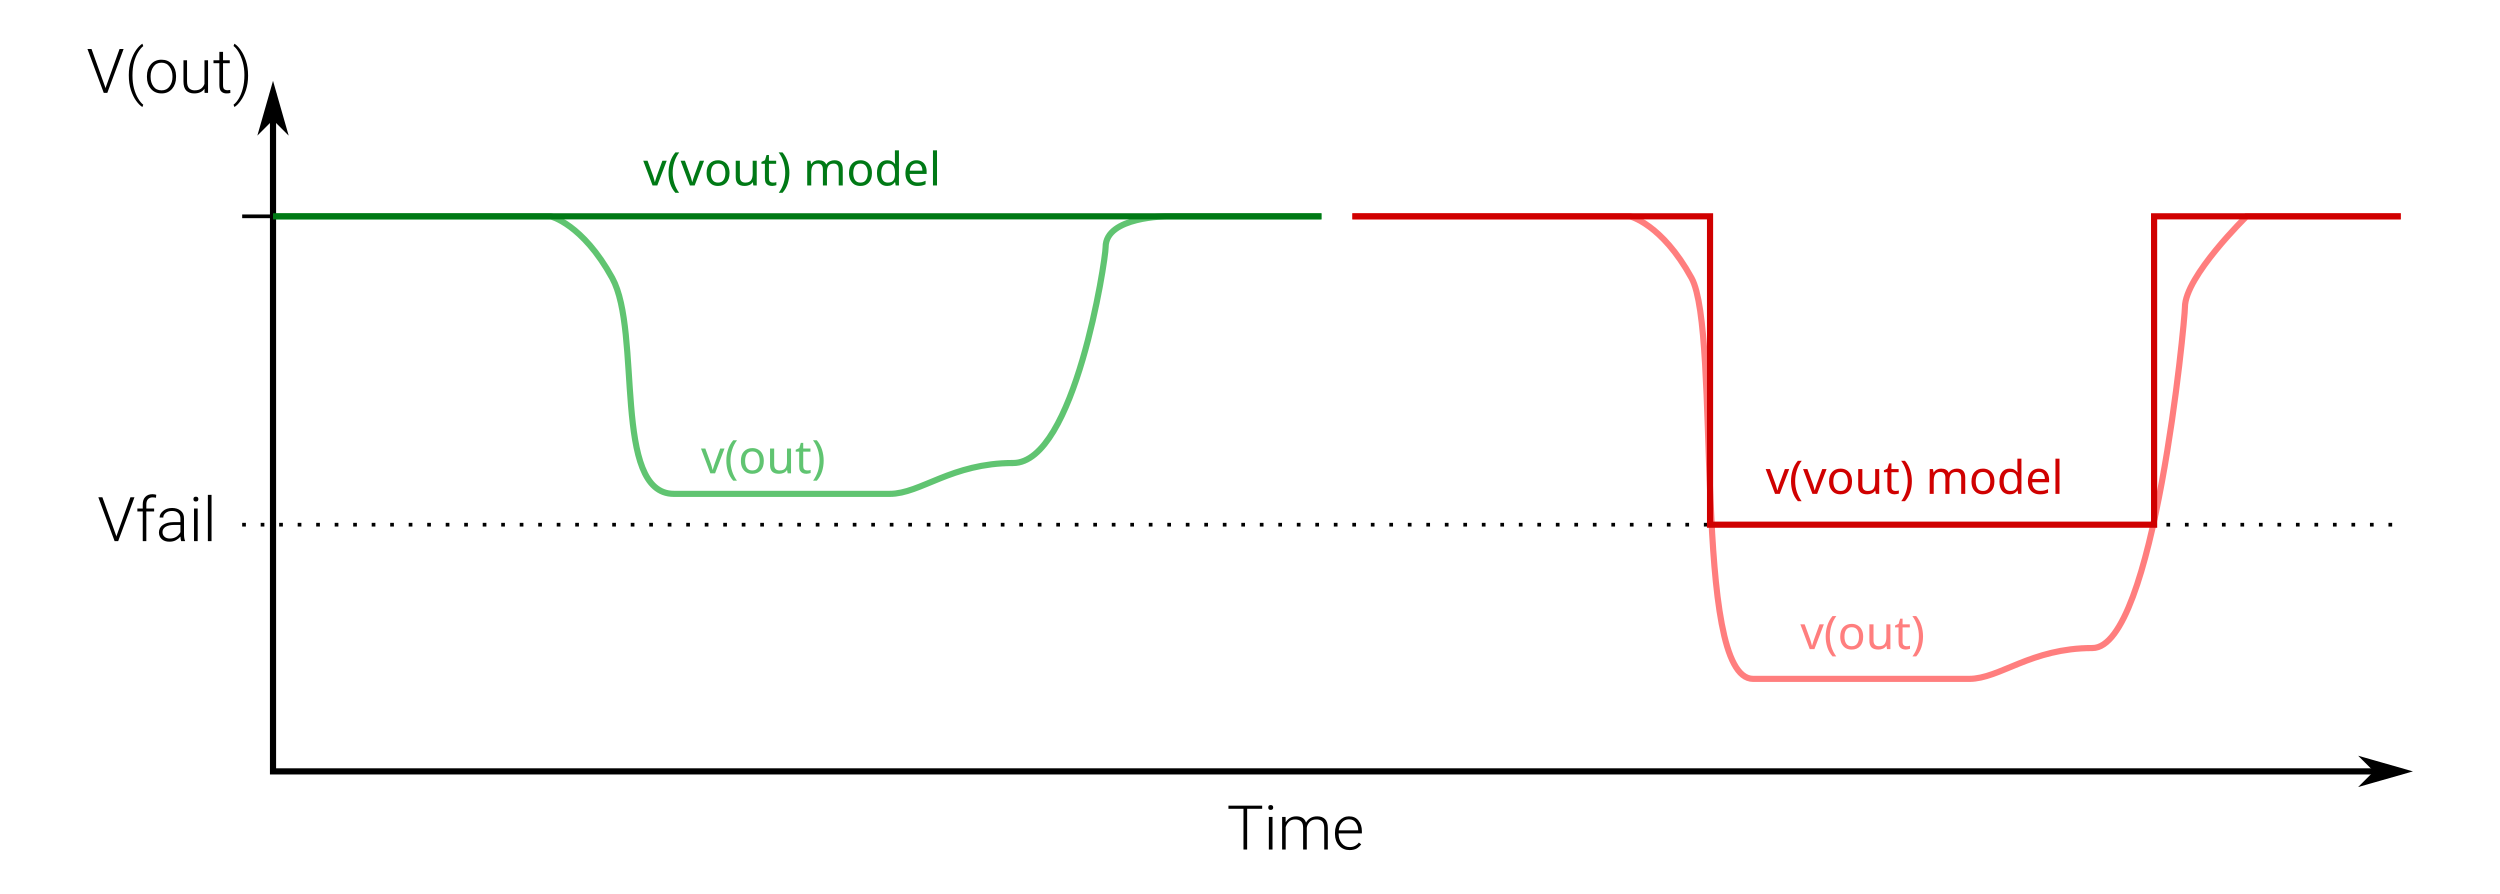
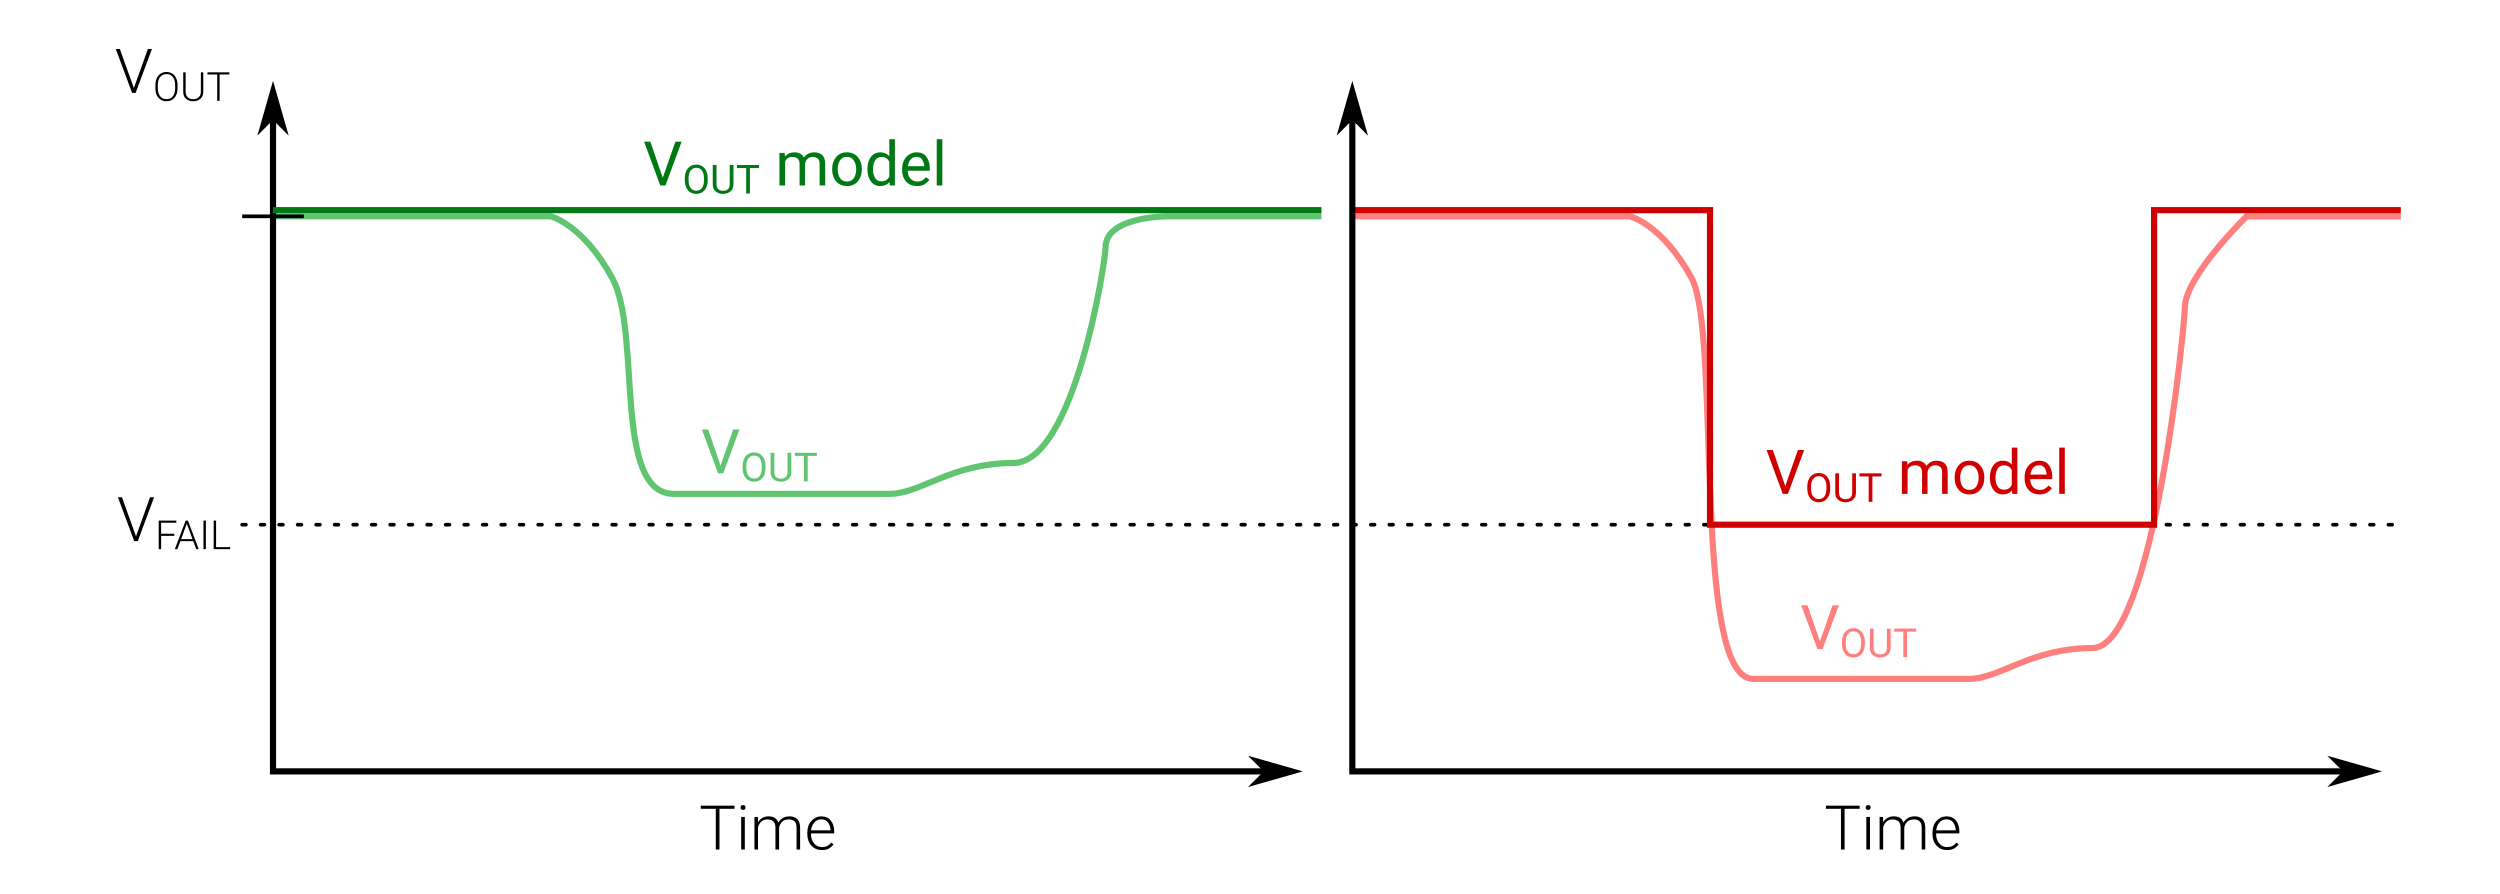
<svg xmlns="http://www.w3.org/2000/svg" width="114.398mm" height="40.9mm" viewBox="0 0 405.349 144.923" id="svg2" version="1.1">
  <defs id="defs4">
+     <marker style="overflow:visible" id="marker4533" refX="0" refY="0" orient="auto">
+       <path transform="matrix(-0.4,0,0,-0.4,-4,0)" style="fill:#000000;fill-opacity:1;fill-rule:evenodd;stroke:#000000;stroke-width:1pt;stroke-opacity:1" d="M 0,0 5,-5 -12.5,0 5,5 0,0 Z" id="path4536" />
+     </marker>
+     <marker style="overflow:visible" id="marker4415" refX="0" refY="0" orient="auto">
+       <path transform="matrix(0.4,0,0,0.4,4,0)" style="fill:#000000;fill-opacity:1;fill-rule:evenodd;stroke:#000000;stroke-width:1pt;stroke-opacity:1" d="M 0,0 5,-5 -12.5,0 5,5 0,0 Z" id="path4417" />
+     </marker>
    <marker orient="auto" refY="0" refX="0" id="Arrow1Mstart" style="overflow:visible">
      <path id="path4535" d="M 0,0 5,-5 -12.5,0 5,5 0,0 Z" style="fill:#000000;fill-opacity:1;fill-rule:evenodd;stroke:#000000;stroke-width:1pt;stroke-opacity:1" transform="matrix(0.4,0,0,0.4,4,0)" />
    </marker>
    <marker style="overflow:visible" id="marker4371" refX="0" refY="0" orient="auto">
      <path transform="matrix(0.3,0,0,0.3,-0.69,0)" d="M 8.719,4.034 -2.207,0.016 8.719,-4.002 c -1.745,2.372 -1.735,5.617 -6e-7,8.035 z" style="fill:#000000;fill-opacity:1;fill-rule:evenodd;stroke:#000000;stroke-width:0.625;stroke-linejoin:round;stroke-opacity:1" id="path4373" />
    </marker>
    <marker style="overflow:visible" id="marker6791" refX="0" refY="0" orient="auto">
      <path transform="matrix(-0.3,0,0,-0.3,0.69,0)" d="M 8.719,4.034 -2.207,0.016 8.719,-4.002 c -1.745,2.372 -1.735,5.617 -6e-7,8.035 z" style="fill:#000000;fill-opacity:1;fill-rule:evenodd;stroke:#000000;stroke-width:0.625;stroke-linejoin:round;stroke-opacity:1" id="path6793" />
    </marker>
    <marker orient="auto" refY="0" refX="0" id="Arrow1Send" style="overflow:visible">
      <path id="path4980" d="M 0,0 5,-5 -12.5,0 5,5 0,0 Z" style="fill:#000000;fill-opacity:1;fill-rule:evenodd;stroke:#000000;stroke-width:1pt;stroke-opacity:1" transform="matrix(-0.2,0,0,-0.2,-1.2,0)" />
    </marker>
    <marker orient="auto" refY="0" refX="0" id="marker5221" style="overflow:visible">
      <path id="path4974" d="M 0,0 5,-5 -12.5,0 5,5 0,0 Z" style="fill:#000000;fill-opacity:1;fill-rule:evenodd;stroke:#000000;stroke-width:1pt;stroke-opacity:1" transform="matrix(-0.4,0,0,-0.4,-4,0)" />
    </marker>
    <marker style="overflow:visible" id="marker4855" refX="0" refY="0" orient="auto">
      <path transform="scale(0.4,0.4)" style="fill:#000000;fill-opacity:1;fill-rule:evenodd;stroke:#000000;stroke-width:1pt;stroke-opacity:1" d="m 5.77,0 -8.65,5 0,-10 8.65,5 z" id="path4857" />
    </marker>
    <marker style="overflow:visible" id="marker4743" refX="0" refY="0" orient="auto">
      <path transform="scale(0.4,0.4)" style="fill:#000000;fill-opacity:1;fill-rule:evenodd;stroke:#000000;stroke-width:1pt;stroke-opacity:1" d="m 5.77,0 -8.65,5 0,-10 8.65,5 z" id="path4745" />
    </marker>
    <marker orient="auto" refY="0" refX="0" id="TriangleInM" style="overflow:visible">
      <path id="path4435" d="m 5.77,0 -8.65,5 0,-10 8.65,5 z" style="fill:#000000;fill-opacity:1;fill-rule:evenodd;stroke:#000000;stroke-width:1pt;stroke-opacity:1" transform="scale(-0.4,-0.4)" />
    </marker>
    <marker orient="auto" refY="0" refX="0" id="TriangleOutS" style="overflow:visible">
      <path id="path4447" d="m 5.77,0 -8.65,5 0,-10 8.65,5 z" style="fill:#000000;fill-opacity:1;fill-rule:evenodd;stroke:#000000;stroke-width:1pt;stroke-opacity:1" transform="scale(0.2,0.2)" />
    </marker>
    <marker orient="auto" refY="0" refX="0" id="Arrow2Mend" style="overflow:visible">
      <path id="path4326" style="fill:#000000;fill-opacity:1;fill-rule:evenodd;stroke:#000000;stroke-width:0.625;stroke-linejoin:round;stroke-opacity:1" d="M 8.719,4.034 -2.207,0.016 8.719,-4.002 c -1.745,2.372 -1.735,5.617 -6e-7,8.035 z" transform="scale(-0.6,-0.6)" />
    </marker>
    <marker orient="auto" refY="0" refX="0" id="Arrow1Mend" style="overflow:visible">
      <path id="path4308" d="M 0,0 5,-5 -12.5,0 5,5 0,0 Z" style="fill:#000000;fill-opacity:1;fill-rule:evenodd;stroke:#000000;stroke-width:1pt;stroke-opacity:1" transform="matrix(-0.4,0,0,-0.4,-4,0)" />
    </marker>
    <marker orient="auto" refY="0" refX="0" id="DotS" style="overflow:visible">
      <path id="path4293" d="m -2.5,-1 c 0,2.76 -2.24,5 -5,5 -2.76,0 -5,-2.24 -5,-5 0,-2.76 2.24,-5 5,-5 2.76,0 5,2.24 5,5 z" style="fill:#000000;fill-opacity:1;fill-rule:evenodd;stroke:#000000;stroke-width:1pt;stroke-opacity:1" transform="matrix(0.2,0,0,0.2,1.48,0.2)" />
    </marker>
    <marker style="overflow:visible" id="marker4688" refX="0" refY="0" orient="auto">
      <path transform="matrix(0.4,0,0,0.4,2.96,0.4)" style="fill:#000000;fill-opacity:1;fill-rule:evenodd;stroke:#000000;stroke-width:1pt;stroke-opacity:1" d="m -2.5,-1 c 0,2.76 -2.24,5 -5,5 -2.76,0 -5,-2.24 -5,-5 0,-2.76 2.24,-5 5,-5 2.76,0 5,2.24 5,5 z" id="path4690" />
    </marker>
    <marker orient="auto" refY="0" refX="0" id="DotL" style="overflow:visible">
      <path id="path4287" d="m -2.5,-1 c 0,2.76 -2.24,5 -5,5 -2.76,0 -5,-2.24 -5,-5 0,-2.76 2.24,-5 5,-5 2.76,0 5,2.24 5,5 z" style="fill:#000000;fill-opacity:1;fill-rule:evenodd;stroke:#000000;stroke-width:1pt;stroke-opacity:1" transform="matrix(0.8,0,0,0.8,5.92,0.8)" />
    </marker>
    <marker orient="auto" refY="0" refX="0" id="marker8028" style="overflow:visible">
      <path id="path8030" d="M 0,0 5,-5 -12.5,0 5,5 0,0 Z" style="fill:#000000;fill-opacity:1;fill-rule:evenodd;stroke:#000000;stroke-width:1pt;stroke-opacity:1" transform="matrix(-0.4,0,0,-0.4,-4,0)" />
    </marker>
    <marker orient="auto" refY="0" refX="0" id="marker7212" style="overflow:visible">
      <path id="path7214" d="M 0,0 5,-5 -12.5,0 5,5 0,0 Z" style="fill:#000000;fill-opacity:1;fill-rule:evenodd;stroke:#000000;stroke-width:1pt;stroke-opacity:1" transform="matrix(-0.4,0,0,-0.4,-4,0)" />
    </marker>
    <marker orient="auto" refY="0" refX="0" id="Arrow2Send" style="overflow:visible">
      <path id="path5866" style="fill:#000000;fill-opacity:1;fill-rule:evenodd;stroke:#000000;stroke-width:0.625;stroke-linejoin:round;stroke-opacity:1" d="M 8.719,4.034 -2.207,0.016 8.719,-4.002 c -1.745,2.372 -1.735,5.617 -6e-7,8.035 z" transform="matrix(-0.3,0,0,-0.3,0.69,0)" />
    </marker>
  </defs>
  <g id="layer1" transform="translate(-441.9727,-147.4334)">
    <path id="path5423" d="m 486.238,182.507 45,0 c 0,0 5.169,1.199 10,10 4.831,8.801 0,35 10,35 l 35,0 c 5,0 10,-5 20,-5 10,0 15,-32.942 15,-35 0,-5 10,-5 10,-5 l 25,0" style="fill:none;fill-rule:evenodd;stroke:#60c471;stroke-width:1px;stroke-linecap:butt;stroke-linejoin:miter;stroke-opacity:1" />
-     <text xml:space="preserve" style="font-style:normal;font-variant:normal;font-weight:normal;font-stretch:normal;font-size:10px;line-height:125%;font-family:Roboto;-inkscape-font-specification:Roboto;letter-spacing:0px;word-spacing:0px;fill:#000000;fill-opacity:1;stroke:none;stroke-width:1px;stroke-linecap:butt;stroke-linejoin:miter;stroke-opacity:1" x="457.757" y="235.173" id="text4707">
-       <tspan id="tspan4709" x="457.757" y="235.173" style="font-style:normal;font-variant:normal;font-weight:300;font-stretch:normal;font-size:10px;font-family:Roboto;-inkscape-font-specification:'Roboto Light'">Vfail</tspan>
+     <text xml:space="preserve" style="font-style:normal;font-variant:normal;font-weight:normal;font-stretch:normal;font-size:10px;line-height:125%;font-family:Roboto;-inkscape-font-specification:Roboto;letter-spacing:0px;word-spacing:0px;fill:#000000;fill-opacity:1;stroke:none;stroke-width:1px;stroke-linecap:butt;stroke-linejoin:miter;stroke-opacity:1" x="460.939" y="235.173" id="text4707">
+       <tspan id="tspan4709" x="460.939" y="235.173" style="font-style:normal;font-variant:normal;font-weight:300;font-stretch:normal;font-size:10px;font-family:Roboto;-inkscape-font-specification:'Roboto Light'">V<tspan style="font-size:65%;baseline-shift:sub" id="tspan4808">FAIL</tspan>
+       </tspan>
    </text>
-     <path style="fill:none;fill-rule:evenodd;stroke:#000000;stroke-width:0.6;stroke-linecap:butt;stroke-linejoin:miter;stroke-miterlimit:4;stroke-dasharray:0.6,2.4;stroke-dashoffset:0;stroke-opacity:1" d="m 481.238,232.507 350,0" id="path4711" />
-     <path style="fill:none;fill-rule:evenodd;stroke:#000000;stroke-width:1px;stroke-linecap:butt;stroke-linejoin:miter;stroke-opacity:1;marker-start:url(#Arrow1Mstart);marker-end:url(#Arrow1Mend)" d="m 486.238,162.507 0,110 345,0" id="path4363" />
+     <path style="fill:none;fill-rule:evenodd;stroke:#000000;stroke-width:0.6;stroke-linecap:round;stroke-linejoin:miter;stroke-miterlimit:4;stroke-dasharray:0.6, 2.4;stroke-dashoffset:0;stroke-opacity:1" d="m 481.238,232.507 350,0" id="path4711" />
+     <path style="fill:none;fill-rule:evenodd;stroke:#000000;stroke-width:1px;stroke-linecap:butt;stroke-linejoin:miter;stroke-opacity:1;marker-start:url(#Arrow1Mstart);marker-end:url(#Arrow1Mend)" d="m 486.238,162.507 0,110 165,0" id="path4363" />
    <path id="path4963" d="m 481.238,182.507 10,0" style="fill:none;fill-rule:evenodd;stroke:#000000;stroke-width:0.6;stroke-linecap:butt;stroke-linejoin:miter;stroke-miterlimit:4;stroke-dasharray:none;stroke-opacity:1" />
-     <text id="text5019" y="162.489" x="455.995" style="font-style:normal;font-variant:normal;font-weight:normal;font-stretch:normal;font-size:10px;line-height:125%;font-family:Roboto;-inkscape-font-specification:Roboto;letter-spacing:0px;word-spacing:0px;fill:#000000;fill-opacity:1;stroke:none;stroke-width:1px;stroke-linecap:butt;stroke-linejoin:miter;stroke-opacity:1" xml:space="preserve">
-       <tspan style="font-style:normal;font-variant:normal;font-weight:300;font-stretch:normal;font-size:10px;font-family:Roboto;-inkscape-font-specification:'Roboto Light'" y="162.489" x="455.995" id="tspan5021">V(out)</tspan>
+     <text id="text5019" y="162.489" x="460.591" style="font-style:normal;font-variant:normal;font-weight:normal;font-stretch:normal;font-size:10px;line-height:125%;font-family:Roboto;-inkscape-font-specification:Roboto;letter-spacing:0px;word-spacing:0px;fill:#000000;fill-opacity:1;stroke:none;stroke-width:1px;stroke-linecap:butt;stroke-linejoin:miter;stroke-opacity:1" xml:space="preserve">
+       <tspan style="font-style:normal;font-variant:normal;font-weight:300;font-stretch:normal;font-size:10px;font-family:Roboto;-inkscape-font-specification:'Roboto Light'" y="162.489" x="460.591" id="tspan5021">V<tspan style="font-size:65%;baseline-shift:sub" id="tspan4806">OUT</tspan>
+       </tspan>
    </text>
-     <text xml:space="preserve" style="font-style:normal;font-variant:normal;font-weight:normal;font-stretch:normal;font-size:10px;line-height:125%;font-family:Roboto;-inkscape-font-specification:Roboto;letter-spacing:0px;word-spacing:0px;fill:#000000;fill-opacity:1;stroke:none;stroke-width:1px;stroke-linecap:butt;stroke-linejoin:miter;stroke-opacity:1" x="640.903" y="285.172" id="text5403">
-       <tspan id="tspan5405" x="640.903" y="285.172" style="font-style:normal;font-variant:normal;font-weight:300;font-stretch:normal;font-size:10px;font-family:Roboto;-inkscape-font-specification:'Roboto Light'">Time</tspan>
+     <text xml:space="preserve" style="font-style:normal;font-variant:normal;font-weight:normal;font-stretch:normal;font-size:10px;line-height:125%;font-family:Roboto;-inkscape-font-specification:Roboto;letter-spacing:0px;word-spacing:0px;fill:#000000;fill-opacity:1;stroke:none;stroke-width:1px;stroke-linecap:butt;stroke-linejoin:miter;stroke-opacity:1" x="555.343" y="285.172" id="text5403">
+       <tspan id="tspan5405" x="555.343" y="285.172" style="font-style:normal;font-variant:normal;font-weight:300;font-stretch:normal;font-size:10px;font-family:Roboto;-inkscape-font-specification:'Roboto Light'">Time</tspan>
    </text>
    <path id="path5409" d="m 661.238,182.507 45,0 c 0,0 5.169,1.199 10,10 4.831,8.801 0,65 10,65 l 35,0 c 5,0 10,-5 20,-5 10,0 15,-53.192 15,-55.25 0,-5 10,-14.75 10,-14.75 l 25,0" style="fill:none;fill-rule:evenodd;stroke:#ff7e7e;stroke-width:1px;stroke-linecap:butt;stroke-linejoin:miter;stroke-opacity:1" />
-     <path style="fill:none;fill-rule:evenodd;stroke:#007915;stroke-width:1px;stroke-linecap:butt;stroke-linejoin:miter;stroke-opacity:1" d="m 486.238,182.507 170,0" id="path4295" />
-     <path style="fill:none;fill-rule:evenodd;stroke:#d00000;stroke-width:1px;stroke-linecap:butt;stroke-linejoin:miter;stroke-opacity:1;fill-opacity:1" d="m 661.238,182.507 58,0 0,50 72,0 0,-50 40,0" id="path4301" />
-     <text xml:space="preserve" style="font-style:normal;font-weight:normal;font-size:7.5px;line-height:125%;font-family:sans-serif;letter-spacing:0px;word-spacing:0px;fill:#007915;fill-opacity:1;stroke:none;stroke-width:1px;stroke-linecap:butt;stroke-linejoin:miter;stroke-opacity:1;" x="546.263" y="177.507" id="text4307">
-       <tspan id="tspan4309" x="546.263" y="177.507">v(vout) model</tspan>
+     <path style="fill:none;fill-rule:evenodd;stroke:#007915;stroke-width:1px;stroke-linecap:butt;stroke-linejoin:miter;stroke-opacity:1" d="m 486.238,181.507 170,0" id="path4295" />
+     <path style="fill:none;fill-opacity:1;fill-rule:evenodd;stroke:#d00000;stroke-width:1px;stroke-linecap:butt;stroke-linejoin:miter;stroke-opacity:1" d="m 661.238,181.507 58,0 0,51 72,0 0,-51 40,0" id="path4301" />
+     <text xml:space="preserve" style="font-style:normal;font-weight:normal;font-size:10px;line-height:125%;font-family:Roboto;letter-spacing:0px;word-spacing:0px;fill:#007915;fill-opacity:1;stroke:none;stroke-width:1px;stroke-linecap:butt;stroke-linejoin:miter;stroke-opacity:1;-inkscape-font-specification:Roboto;font-stretch:normal;font-variant:normal;" x="546.263" y="177.507" id="text4307">
+       <tspan id="tspan4309" x="546.263" y="177.507">V<tspan style="font-size:65%;baseline-shift:sub" id="tspan4301">OUT</tspan> model</tspan>
    </text>
-     <text id="text4311" y="224.176" x="555.632" style="font-style:normal;font-weight:normal;font-size:7.5px;line-height:125%;font-family:sans-serif;letter-spacing:0px;word-spacing:0px;fill:#60c471;fill-opacity:1;stroke:none;stroke-width:1px;stroke-linecap:butt;stroke-linejoin:miter;stroke-opacity:1;" xml:space="preserve">
-       <tspan y="224.176" x="555.632" id="tspan4313">v(out)</tspan>
+     <text id="text4311" y="224.176" x="555.632" style="font-style:normal;font-weight:normal;font-size:10px;line-height:125%;font-family:Roboto;letter-spacing:0px;word-spacing:0px;fill:#60c471;fill-opacity:1;stroke:none;stroke-width:1px;stroke-linecap:butt;stroke-linejoin:miter;stroke-opacity:1;-inkscape-font-specification:Roboto;font-stretch:normal;font-variant:normal;" xml:space="preserve">
+       <tspan y="224.176" x="555.632" id="tspan4313">V<tspan style="font-size:65%;baseline-shift:sub" id="tspan4303">OUT</tspan>
+       </tspan>
    </text>
-     <text id="text4315" y="227.507" x="728.263" style="font-style:normal;font-weight:normal;font-size:7.5px;line-height:125%;font-family:sans-serif;letter-spacing:0px;word-spacing:0px;fill:#d00000;fill-opacity:1;stroke:none;stroke-width:1px;stroke-linecap:butt;stroke-linejoin:miter;stroke-opacity:1;" xml:space="preserve">
-       <tspan y="227.507" x="728.263" id="tspan4317">v(vout) model</tspan>
+     <text id="text4315" y="227.507" x="728.263" style="font-style:normal;font-weight:normal;font-size:10px;line-height:125%;font-family:Roboto;letter-spacing:0px;word-spacing:0px;fill:#d00000;fill-opacity:1;stroke:none;stroke-width:1px;stroke-linecap:butt;stroke-linejoin:miter;stroke-opacity:1;-inkscape-font-specification:Roboto;font-stretch:normal;font-variant:normal;" xml:space="preserve">
+       <tspan y="227.507" x="728.263" id="tspan4317">V<tspan style="font-size:65%;baseline-shift:sub" id="tspan4297">OUT</tspan> model</tspan>
    </text>
-     <text xml:space="preserve" style="font-style:normal;font-weight:normal;font-size:7.5px;line-height:125%;font-family:sans-serif;letter-spacing:0px;word-spacing:0px;fill:#ff7e7e;fill-opacity:1;stroke:none;stroke-width:1px;stroke-linecap:butt;stroke-linejoin:miter;stroke-opacity:1;" x="733.882" y="252.676" id="text4319">
-       <tspan id="tspan4321" x="733.882" y="252.676">v(out)</tspan>
+     <text xml:space="preserve" style="font-style:normal;font-weight:normal;font-size:10px;line-height:125%;font-family:Roboto;letter-spacing:0px;word-spacing:0px;fill:#ff7e7e;fill-opacity:1;stroke:none;stroke-width:1px;stroke-linecap:butt;stroke-linejoin:miter;stroke-opacity:1;-inkscape-font-specification:Roboto;font-stretch:normal;font-variant:normal;" x="733.882" y="252.676" id="text4319">
+       <tspan id="tspan4321" x="733.882" y="252.676">V<tspan style="font-size:65%;baseline-shift:sub" id="tspan4299">OUT</tspan>
+       </tspan>
+     </text>
+     <path id="path4413" d="m 661.238,162.507 0,110 165,0" style="fill:none;fill-rule:evenodd;stroke:#000000;stroke-width:1px;stroke-linecap:butt;stroke-linejoin:miter;stroke-opacity:1;marker-start:url(#marker4415);marker-end:url(#marker4533)" />
+     <text id="text4802" y="285.172" x="737.777" style="font-style:normal;font-variant:normal;font-weight:normal;font-stretch:normal;font-size:10px;line-height:125%;font-family:Roboto;-inkscape-font-specification:Roboto;letter-spacing:0px;word-spacing:0px;fill:#000000;fill-opacity:1;stroke:none;stroke-width:1px;stroke-linecap:butt;stroke-linejoin:miter;stroke-opacity:1" xml:space="preserve">
+       <tspan style="font-style:normal;font-variant:normal;font-weight:300;font-stretch:normal;font-size:10px;font-family:Roboto;-inkscape-font-specification:'Roboto Light'" y="285.172" x="737.777" id="tspan4804">Time</tspan>
    </text>
  </g>
</svg>
